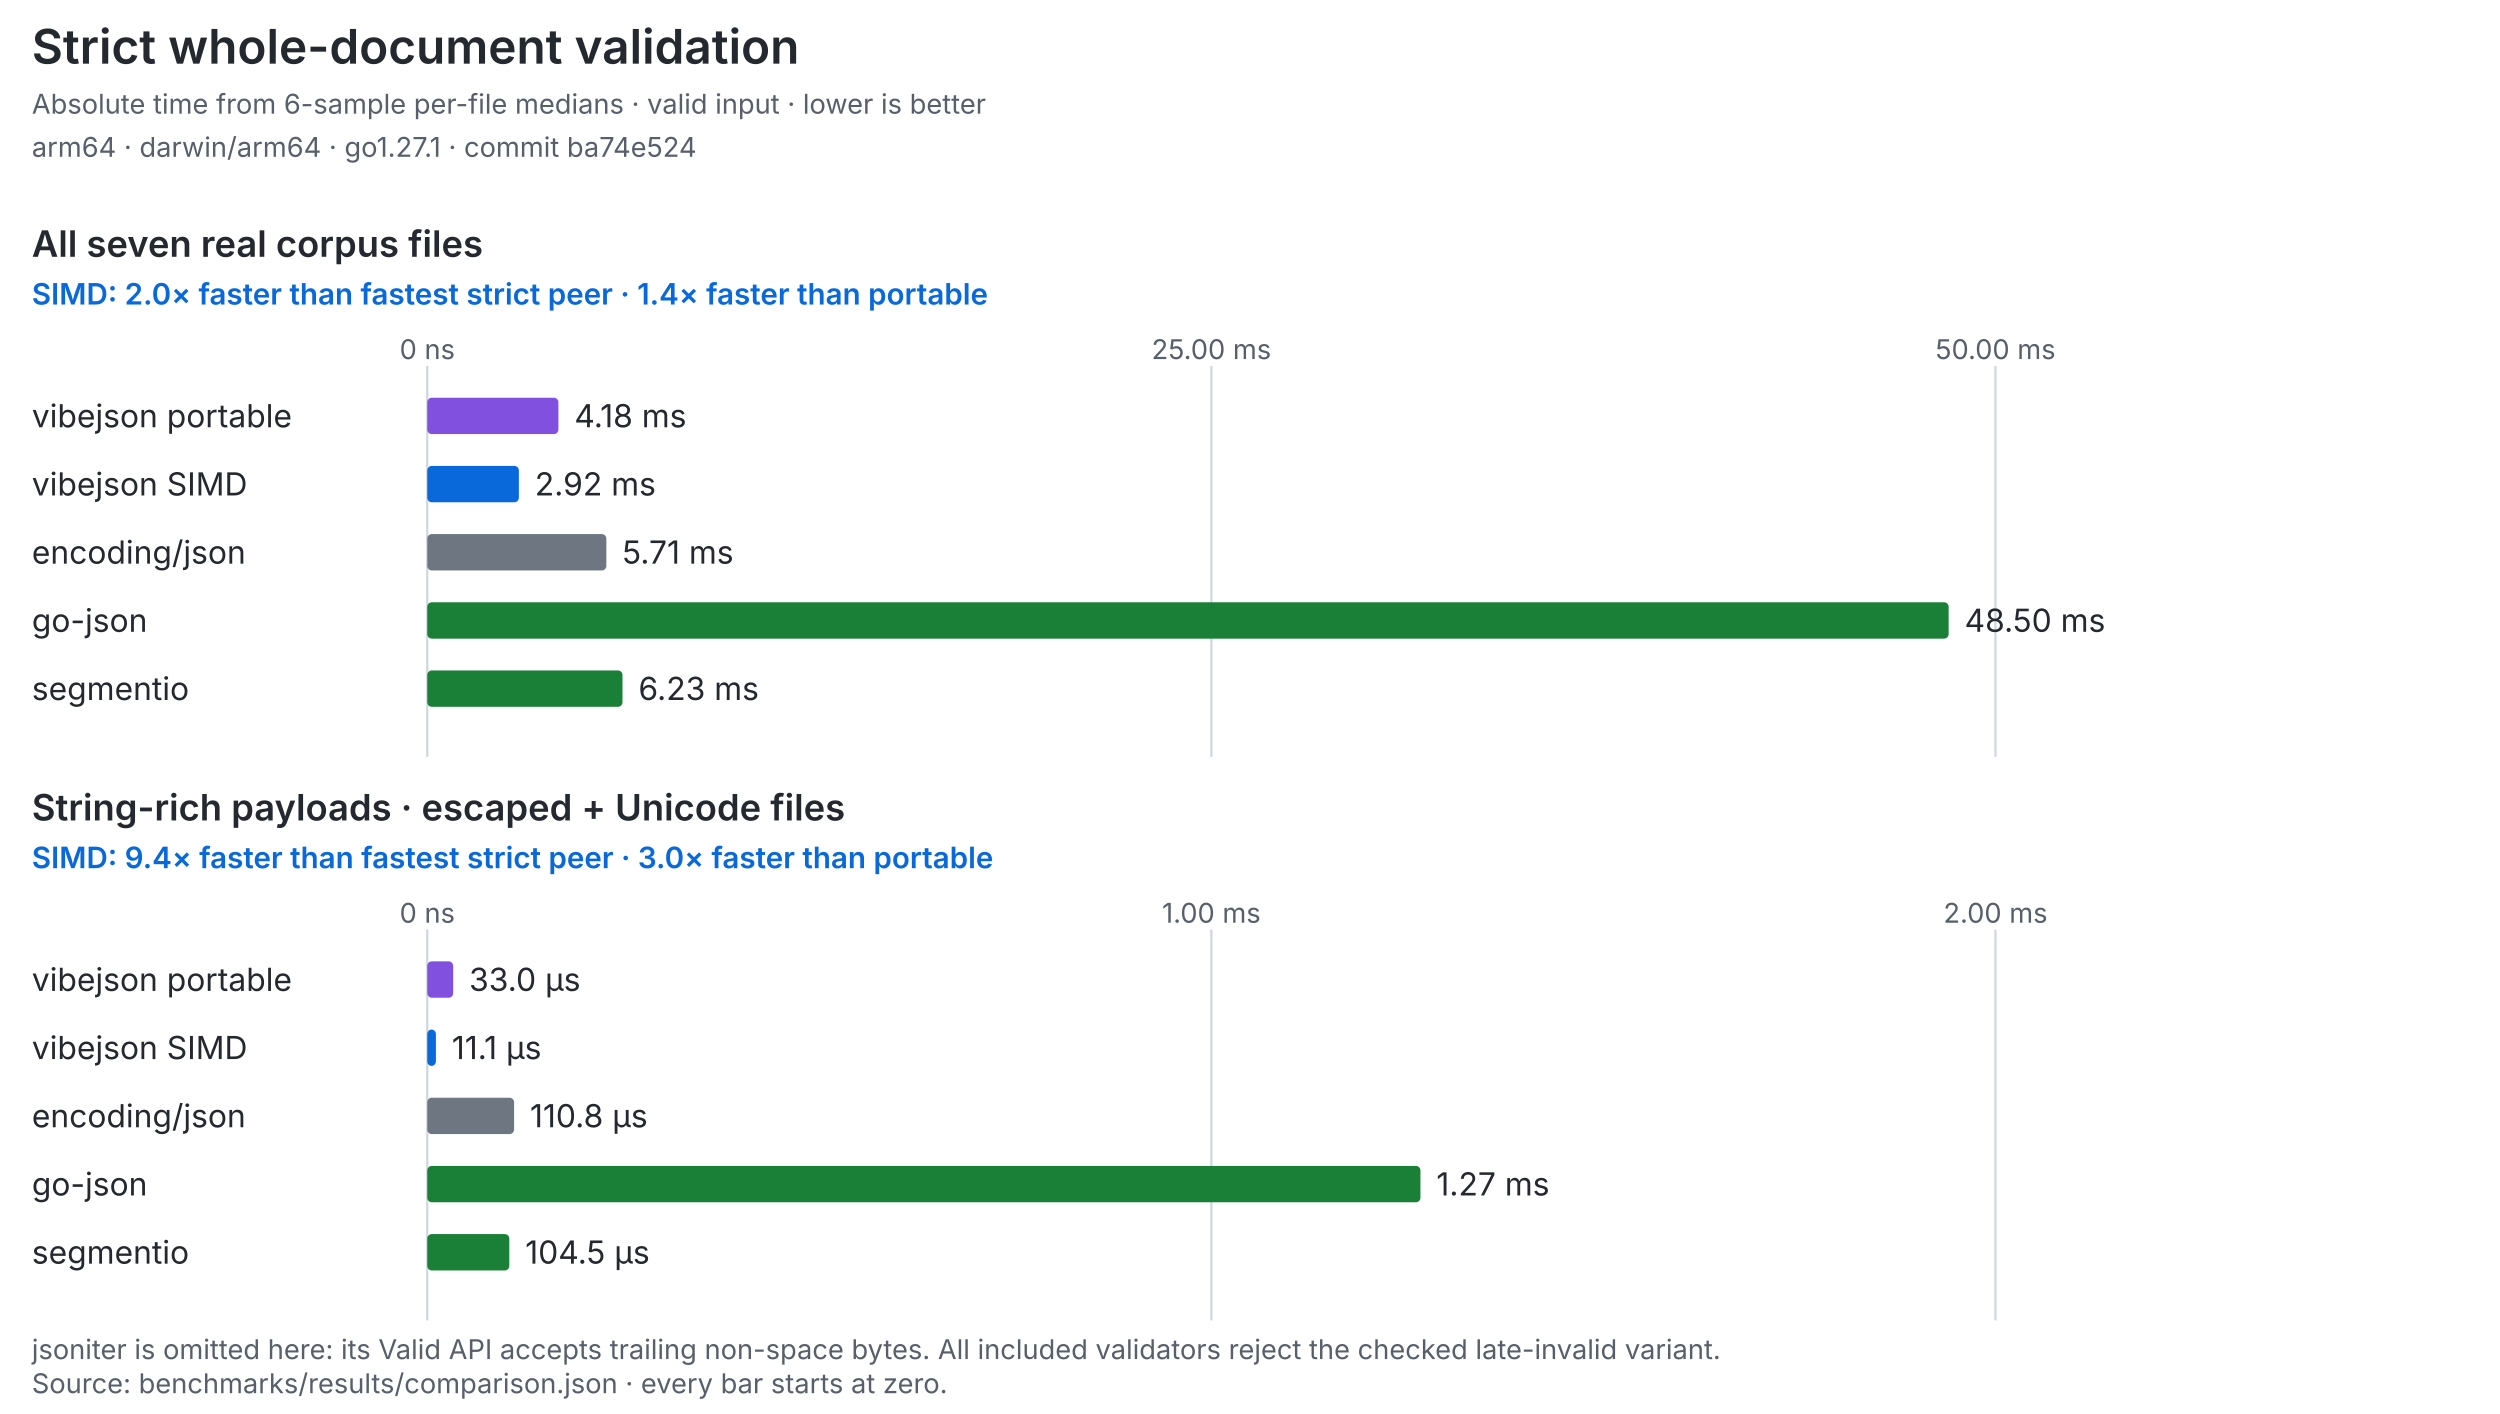
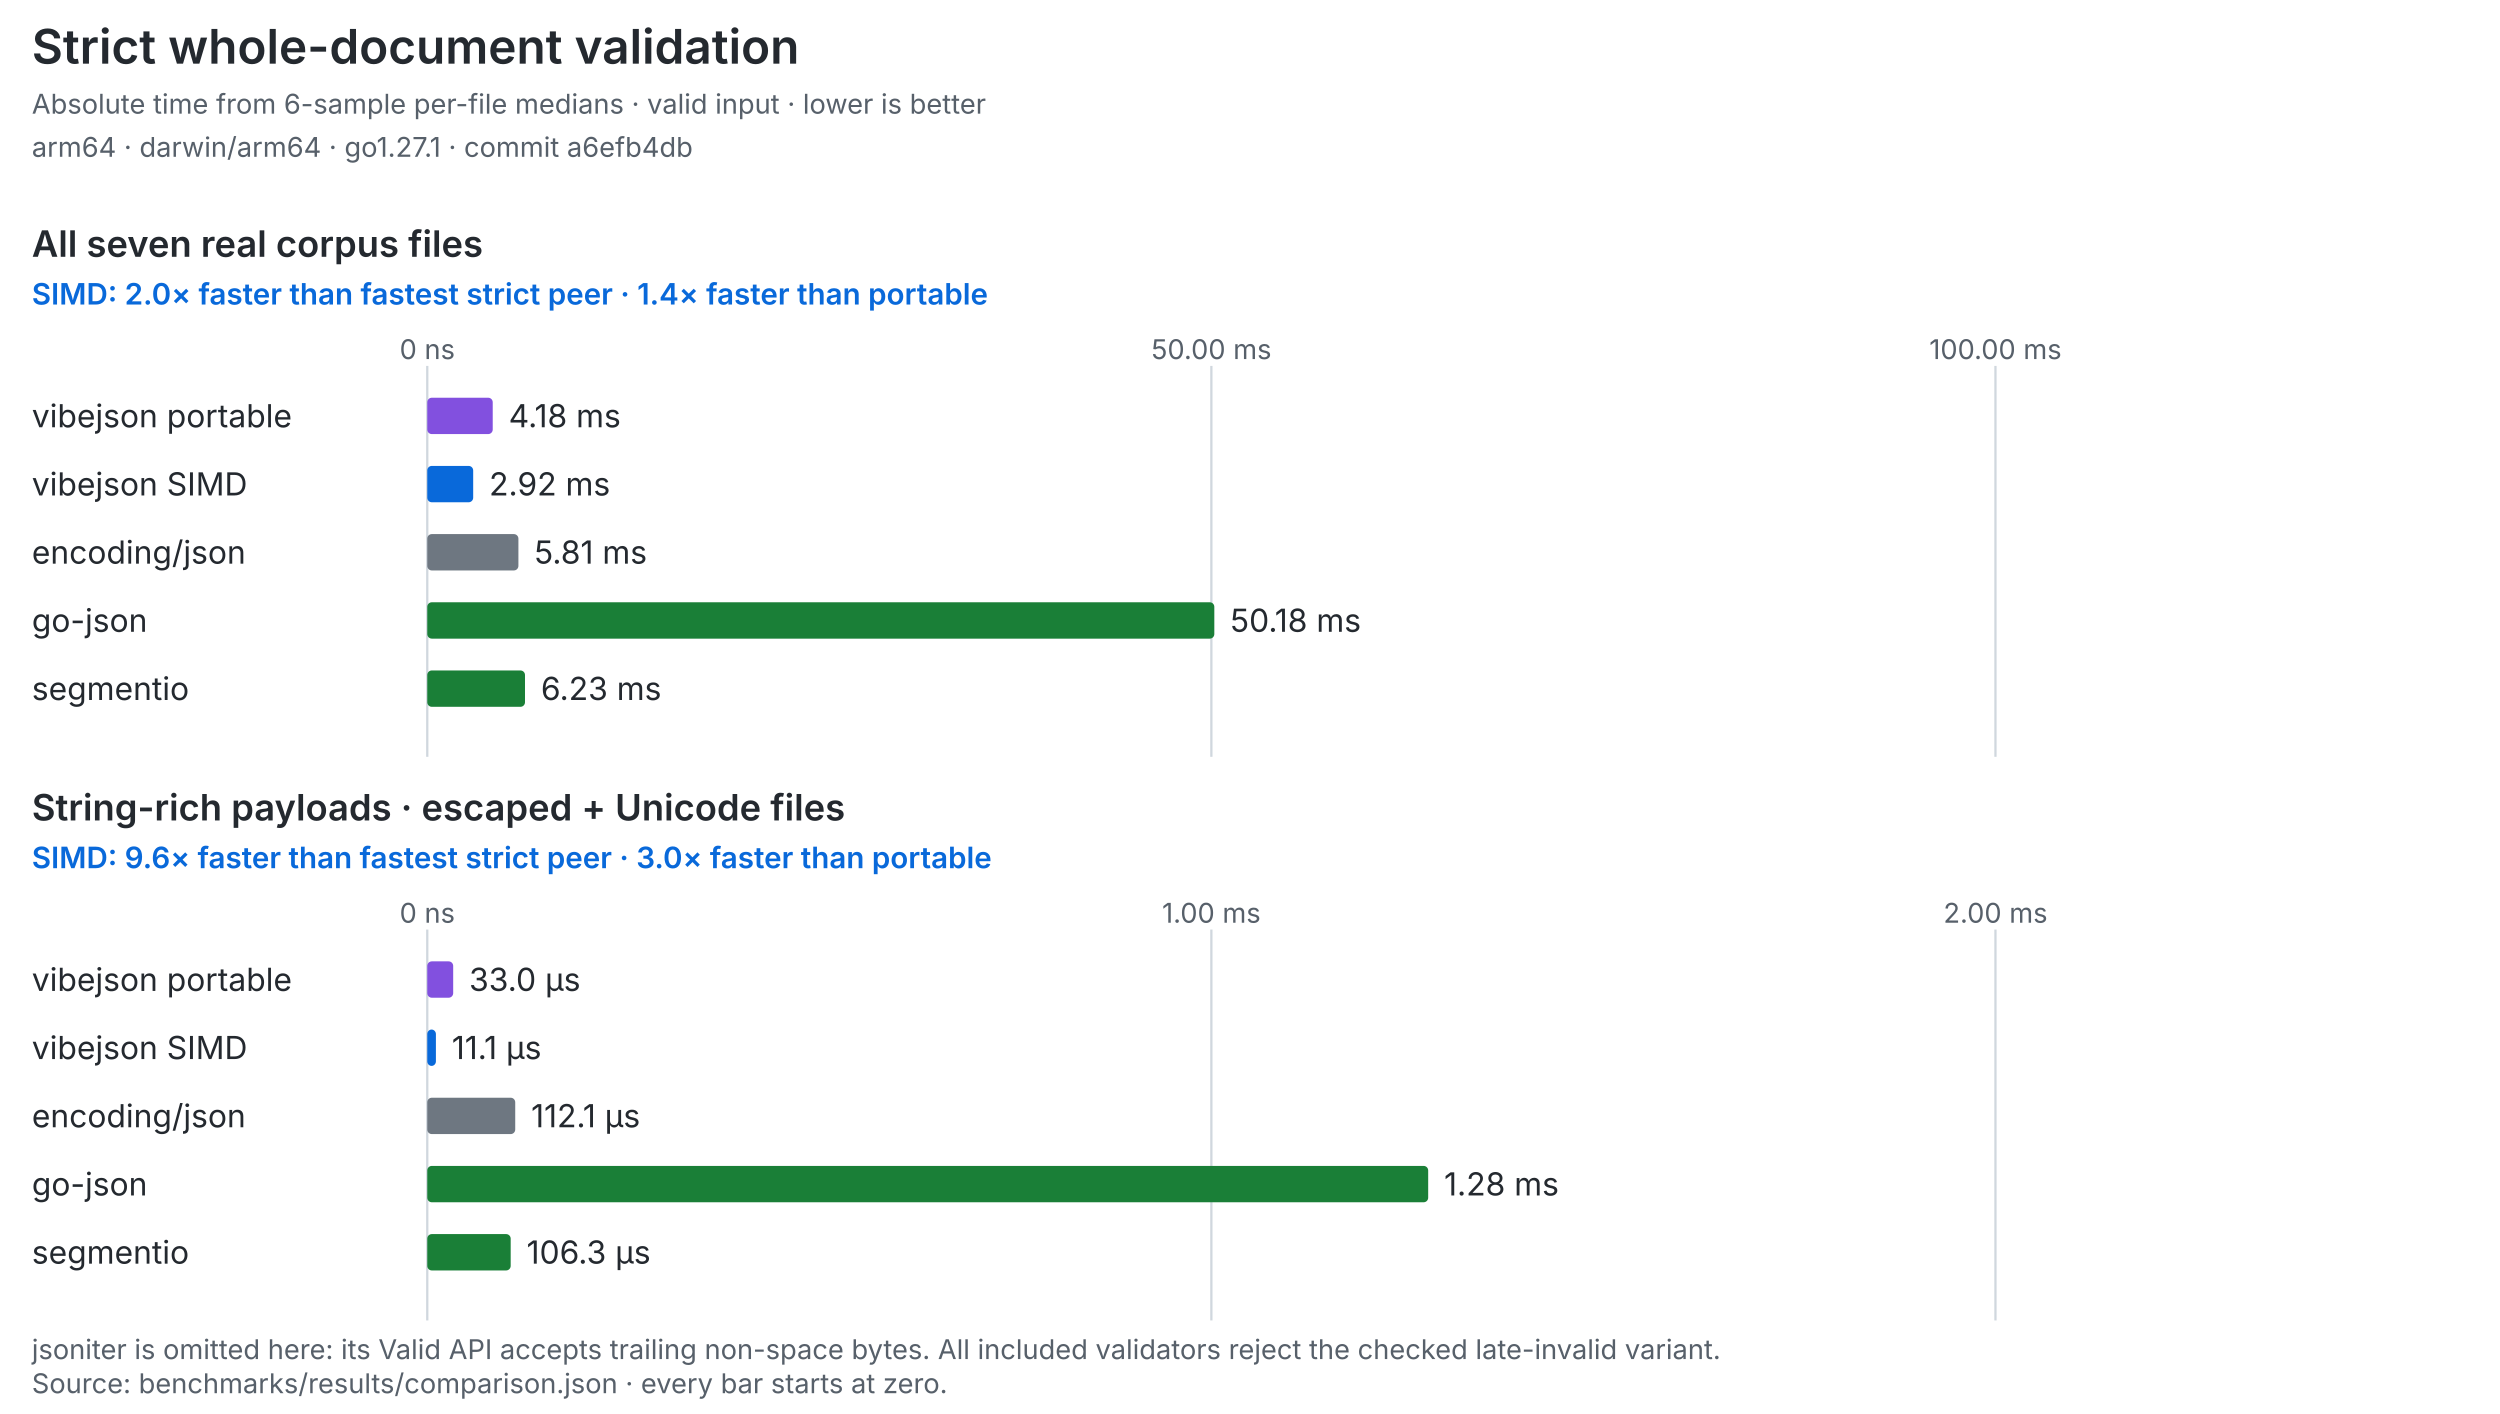
<svg xmlns="http://www.w3.org/2000/svg" width="1100" height="622" viewBox="0 0 1100 622" role="img" aria-labelledby="title desc">
  <style>
text{fill:#24292f;font:14px -apple-system,BlinkMacSystemFont,"Segoe UI",sans-serif}.heading{font-size:21px;font-weight:600}.panel{font-size:16px;font-weight:600}.note{font-size:12px;fill:#57606a}.gain{font-size:13px;fill:#0969da;font-weight:600}.grid{stroke:#d0d7de;stroke-width:1}.portable{fill:#8250df}.simd{fill:#0969da}.reference{fill:#6e7781}.peer{fill:#1a7f37}@media(prefers-color-scheme:dark){text{fill:#f0f6fc}.note{fill:#8c959f}.gain{fill:#58a6ff}.grid{stroke:#30363d}.portable{fill:#bc8cff}.simd{fill:#58a6ff}.reference{fill:#8c959f}.peer{fill:#3fb950}}</style>
  <text class="heading" x="14" y="28">Strict whole-document validation</text>
  <text class="note" x="14" y="50">Absolute time from 6-sample per-file medians · valid input · lower is better</text>
-   <text class="note" x="14" y="69">arm64 · darwin/arm64 · go1.27.1 · commit ba74e524</text>
+   <text class="note" x="14" y="69">arm64 · darwin/arm64 · go1.27.1 · commit a6efb4db</text>
  <text class="panel" x="14" y="113.0">All seven real corpus files</text>
  <text class="gain" x="14" y="134.0">SIMD: 2.0× faster than fastest strict peer · 1.4× faster than portable</text>
  <line class="grid" x1="188.0" y1="161.0" x2="188.0" y2="333.0" />
  <text class="note" x="188.0" y="158.0" text-anchor="middle">0 ns</text>
  <line class="grid" x1="533.0" y1="161.0" x2="533.0" y2="333.0" />
-   <text class="note" x="533.0" y="158.0" text-anchor="middle">25.00 ms</text>
+   <text class="note" x="533.0" y="158.0" text-anchor="middle">50.00 ms</text>
  <line class="grid" x1="878.0" y1="161.0" x2="878.0" y2="333.0" />
-   <text class="note" x="878.0" y="158.0" text-anchor="middle">50.00 ms</text>
+   <text class="note" x="878.0" y="158.0" text-anchor="middle">100.00 ms</text>
  <text x="14" y="188.0">vibejson portable</text>
-   <rect class="portable" x="188.0" y="175.0" width="57.7" height="16" rx="2" />
-   <text x="252.7" y="188.0">4.18 ms</text>
+   <rect class="portable" x="188.0" y="175.0" width="28.8" height="16" rx="2" />
+   <text x="223.8" y="188.0">4.18 ms</text>
  <text x="14" y="218.0">vibejson SIMD</text>
-   <rect class="simd" x="188.0" y="205.0" width="40.3" height="16" rx="2" />
-   <text x="235.3" y="218.0">2.92 ms</text>
+   <rect class="simd" x="188.0" y="205.0" width="20.2" height="16" rx="2" />
+   <text x="215.2" y="218.0">2.92 ms</text>
  <text x="14" y="248.0">encoding/json</text>
-   <rect class="reference" x="188.0" y="235.0" width="78.8" height="16" rx="2" />
-   <text x="273.8" y="248.0">5.71 ms</text>
+   <rect class="reference" x="188.0" y="235.0" width="40.1" height="16" rx="2" />
+   <text x="235.1" y="248.0">5.81 ms</text>
  <text x="14" y="278.0">go-json</text>
-   <rect class="peer" x="188.0" y="265.0" width="669.4" height="16" rx="2" />
-   <text x="864.4" y="278.0">48.50 ms</text>
+   <rect class="peer" x="188.0" y="265.0" width="346.3" height="16" rx="2" />
+   <text x="541.3" y="278.0">50.18 ms</text>
  <text x="14" y="308.0">segmentio</text>
-   <rect class="peer" x="188.0" y="295.0" width="85.9" height="16" rx="2" />
-   <text x="280.9" y="308.0">6.23 ms</text>
+   <rect class="peer" x="188.0" y="295.0" width="43.0" height="16" rx="2" />
+   <text x="238.0" y="308.0">6.23 ms</text>
  <text class="panel" x="14" y="361.0">String-rich payloads · escaped + Unicode files</text>
-   <text class="gain" x="14" y="382.0">SIMD: 9.4× faster than fastest strict peer · 3.0× faster than portable</text>
+   <text class="gain" x="14" y="382.0">SIMD: 9.6× faster than fastest strict peer · 3.0× faster than portable</text>
  <line class="grid" x1="188.0" y1="409.0" x2="188.0" y2="581.0" />
  <text class="note" x="188.0" y="406.0" text-anchor="middle">0 ns</text>
  <line class="grid" x1="533.0" y1="409.0" x2="533.0" y2="581.0" />
  <text class="note" x="533.0" y="406.0" text-anchor="middle">1.00 ms</text>
  <line class="grid" x1="878.0" y1="409.0" x2="878.0" y2="581.0" />
  <text class="note" x="878.0" y="406.0" text-anchor="middle">2.00 ms</text>
  <text x="14" y="436.0">vibejson portable</text>
  <rect class="portable" x="188.0" y="423.0" width="11.4" height="16" rx="2" />
  <text x="206.4" y="436.0">33.0 µs</text>
  <text x="14" y="466.0">vibejson SIMD</text>
  <rect class="simd" x="188.0" y="453.0" width="3.8" height="16" rx="2" />
  <text x="198.8" y="466.0">11.1 µs</text>
  <text x="14" y="496.0">encoding/json</text>
-   <rect class="reference" x="188.0" y="483.0" width="38.2" height="16" rx="2" />
-   <text x="233.2" y="496.0">110.8 µs</text>
+   <rect class="reference" x="188.0" y="483.0" width="38.7" height="16" rx="2" />
+   <text x="233.7" y="496.0">112.1 µs</text>
  <text x="14" y="526.0">go-json</text>
-   <rect class="peer" x="188.0" y="513.0" width="437.0" height="16" rx="2" />
-   <text x="632.0" y="526.0">1.27 ms</text>
+   <rect class="peer" x="188.0" y="513.0" width="440.4" height="16" rx="2" />
+   <text x="635.4" y="526.0">1.28 ms</text>
  <text x="14" y="556.0">segmentio</text>
-   <rect class="peer" x="188.0" y="543.0" width="36.1" height="16" rx="2" />
-   <text x="231.1" y="556.0">104.5 µs</text>
+   <rect class="peer" x="188.0" y="543.0" width="36.7" height="16" rx="2" />
+   <text x="231.7" y="556.0">106.3 µs</text>
  <text class="note" x="14" y="598">jsoniter is omitted here: its Valid API accepts trailing non-space bytes. All included validators reject the checked late-invalid variant.</text>
  <text class="note" x="14" y="613">Source: benchmarks/results/comparison.json · every bar starts at zero.</text>
</svg>
